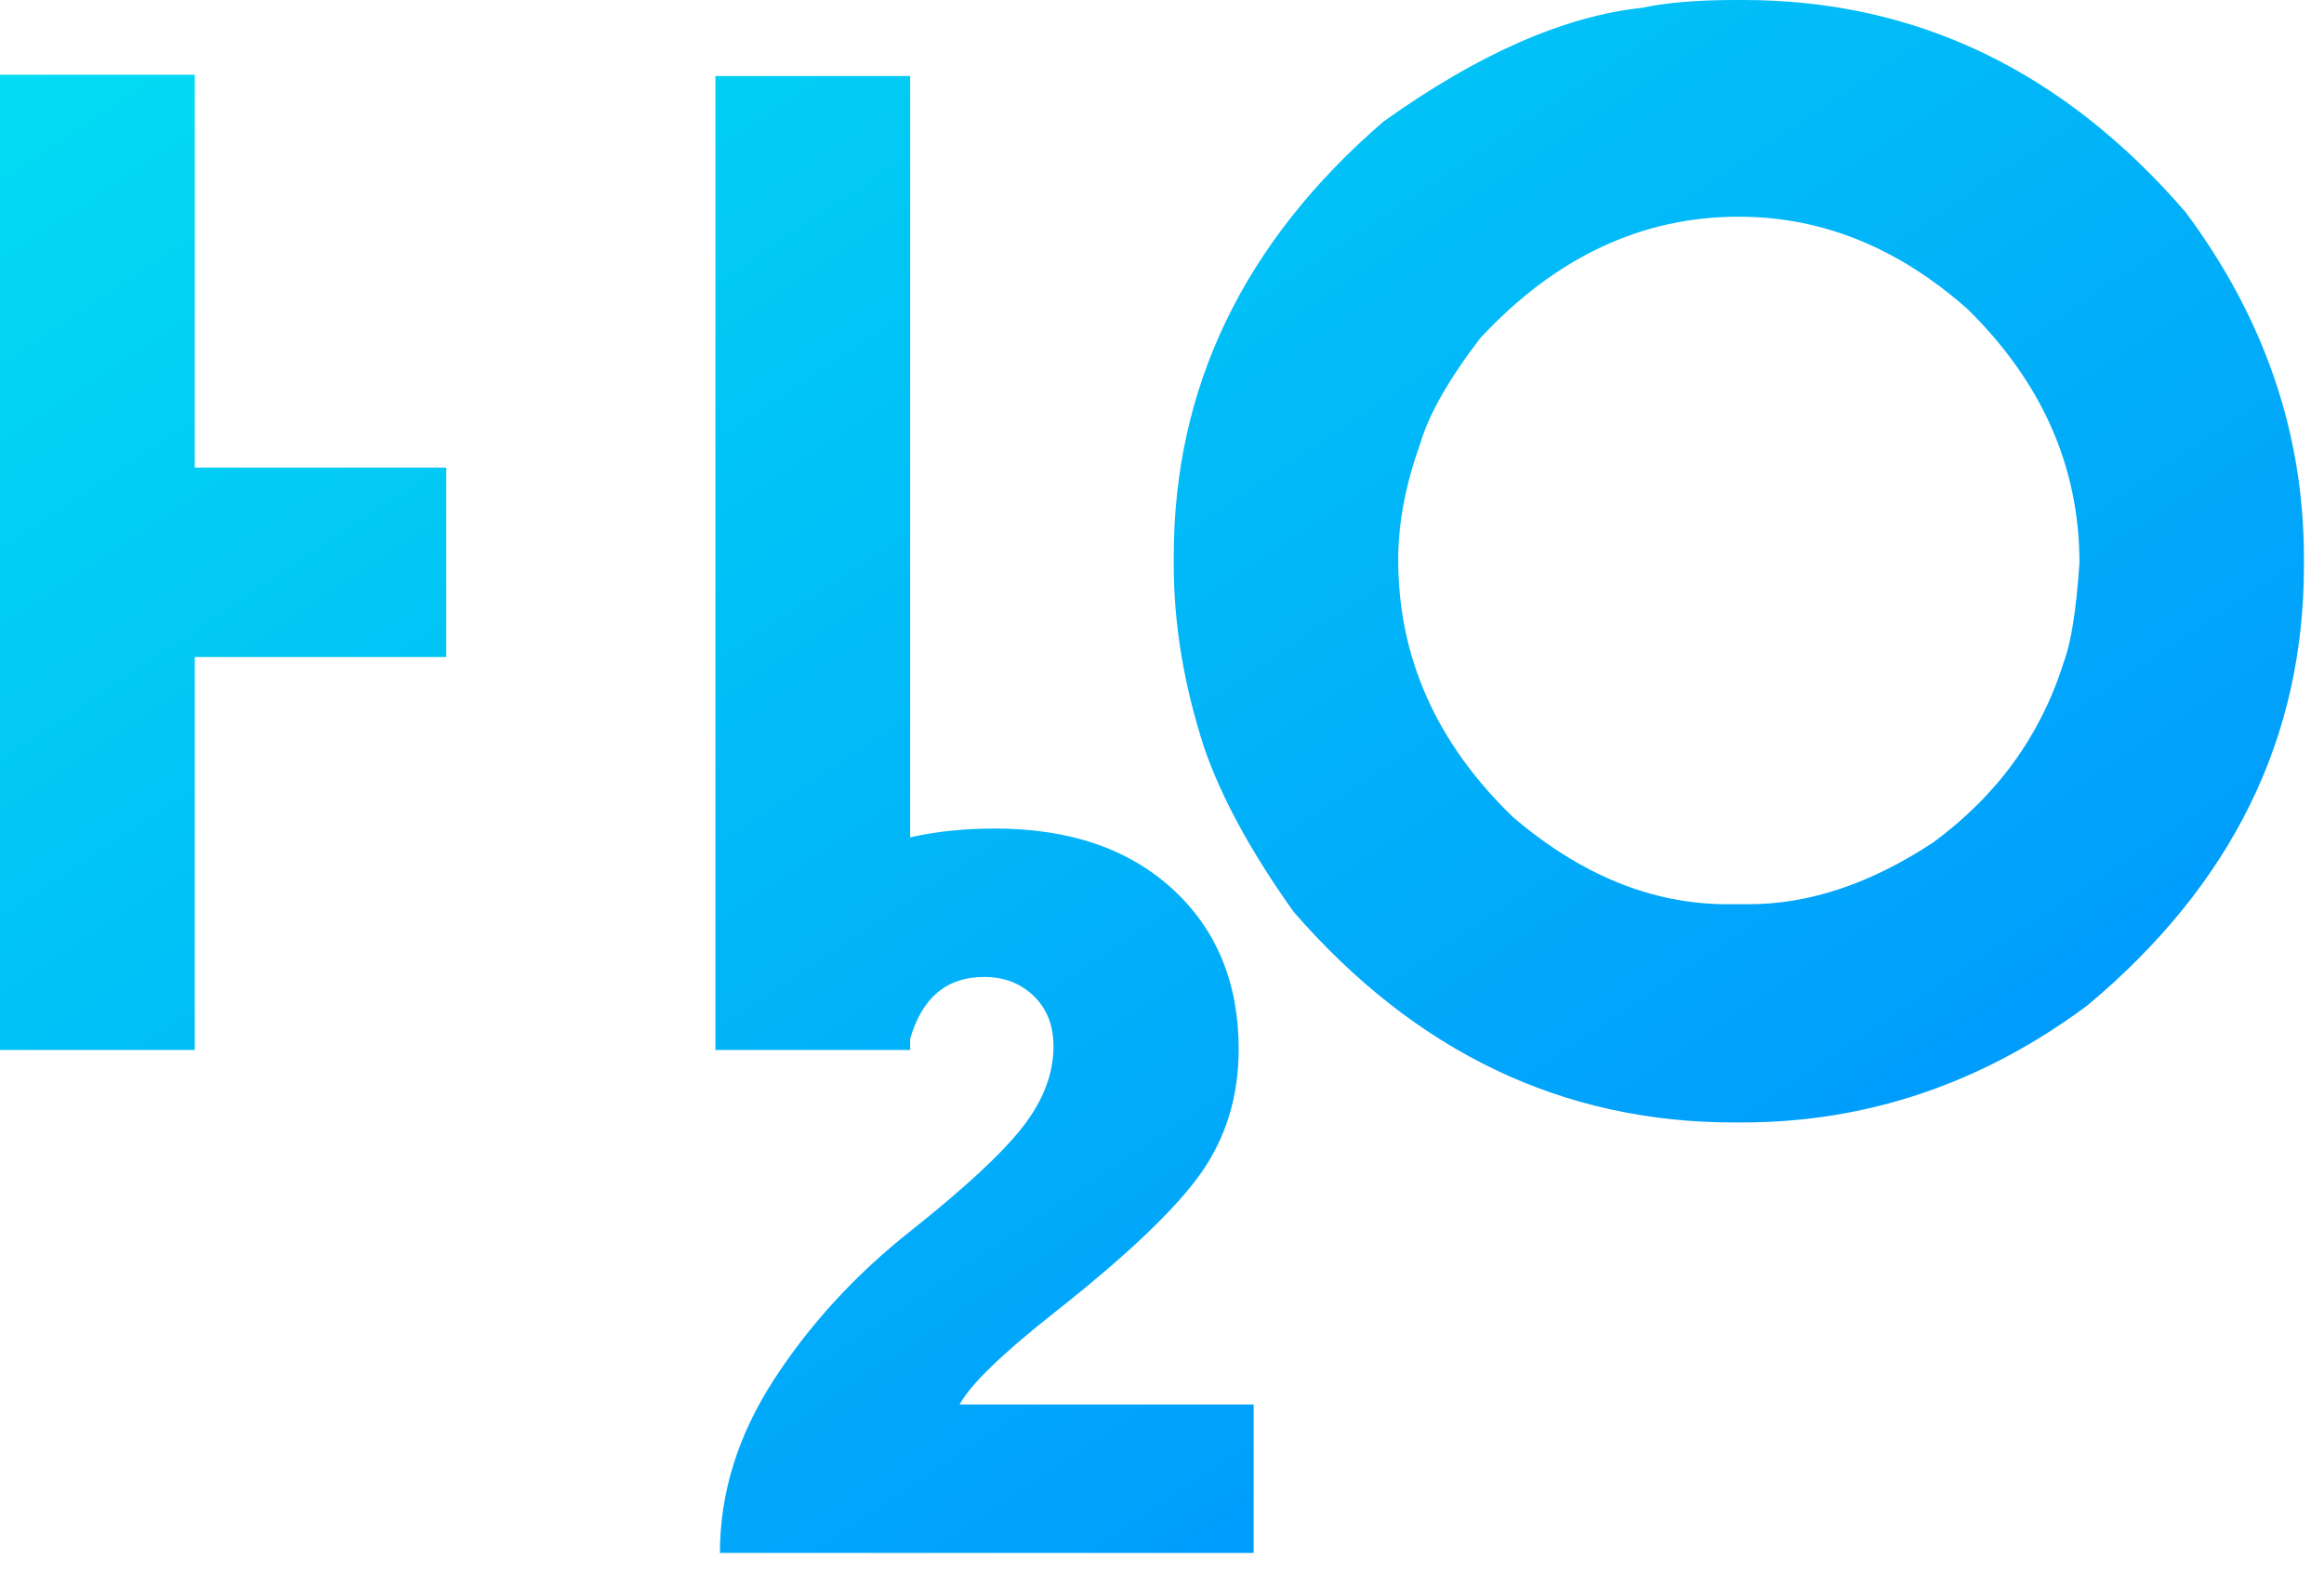
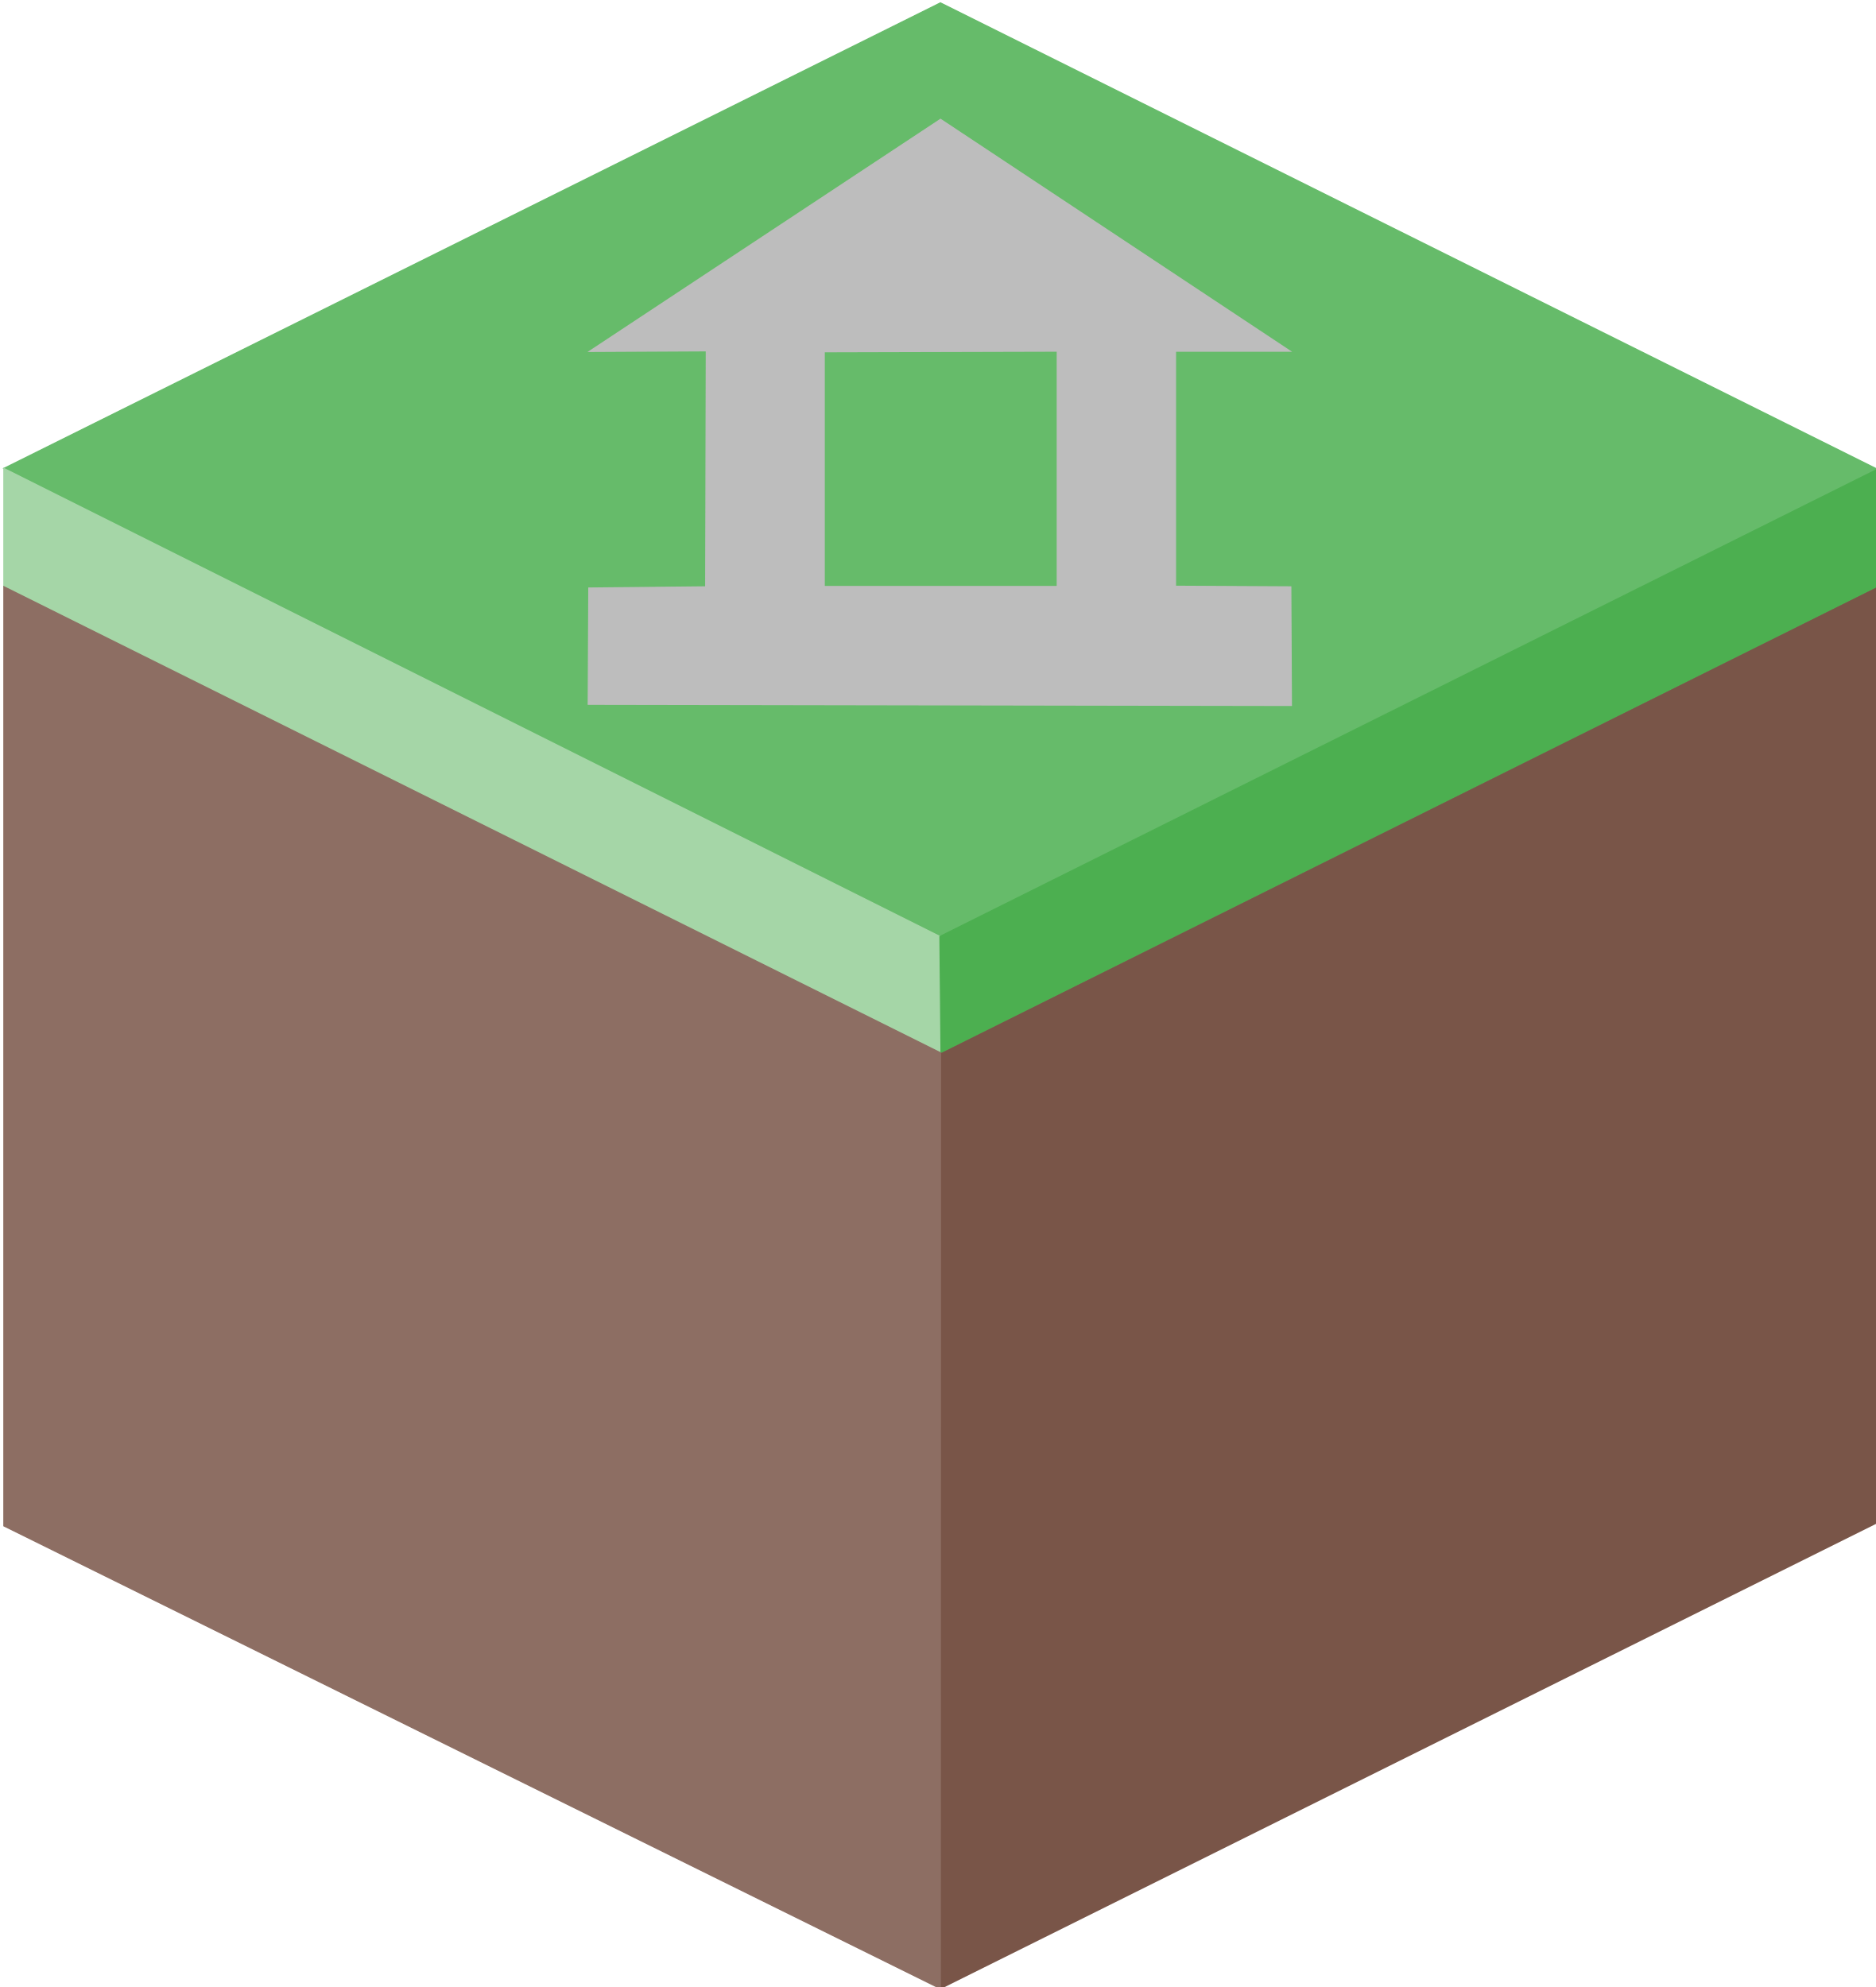
- <svg xmlns="http://www.w3.org/2000/svg" width="99px" height="67px" viewBox="0 0 99 67" version="1.1">
-   <defs>
-     <linearGradient x1="100%" y1="100%" x2="0%" y2="0%" id="linearGradient-1">
-       <stop stop-color="#0089FF" offset="0%" />
-       <stop stop-color="#02DEF2" offset="100%" />
-     </linearGradient>
-   </defs>
-   <g id="logo" stroke="none" stroke-width="1" fill="none" fill-rule="evenodd">
-     <path d="M0,3.183 L8.297,3.183 L8.297,19.92 L19.01,19.92 L19.01,27.987 L8.297,27.987 L8.297,44.725 L0,44.725 L0,3.183 Z M38.772,35.667 L38.772,3.24 L30.476,3.24 L30.476,44.725 L38.772,44.725 L38.772,44.244 C39.282,42.491 40.331,41.614 41.92,41.614 C42.771,41.614 43.476,41.885 44.037,42.426 C44.598,42.968 44.878,43.683 44.878,44.572 C44.878,45.732 44.443,46.873 43.573,47.994 C42.703,49.116 41.098,50.604 38.759,52.46 C36.42,54.316 34.486,56.424 32.959,58.782 C31.432,61.141 30.668,63.596 30.668,66.148 L53.404,66.148 L53.404,59.826 L40.876,59.826 C41.34,58.976 42.674,57.68 44.878,55.94 C47.971,53.504 50.059,51.523 51.142,49.995 C52.225,48.468 52.766,46.699 52.766,44.688 C52.766,41.866 51.828,39.594 49.953,37.873 C48.078,36.153 45.555,35.292 42.384,35.292 C41.071,35.292 39.867,35.417 38.772,35.667 Z M73.939,0 L74.271,0 C81.62,0 87.896,3.01 93.098,9.031 C96.462,13.547 98.145,18.461 98.145,23.773 L98.145,24.105 C98.145,31.454 95.068,37.697 88.914,42.832 C84.443,46.152 79.54,47.812 74.205,47.812 L73.873,47.812 C66.568,47.812 60.315,44.824 55.113,38.848 C53.298,36.302 52.025,33.967 51.295,31.842 C50.432,29.186 50,26.585 50,24.039 L50,23.707 C50,16.491 52.977,10.315 58.932,5.18 C62.96,2.302 66.635,0.686 69.955,0.332 C70.973,0.111 72.301,0 73.939,0 Z M59.562,23.84 C59.562,28.001 61.189,31.654 64.443,34.797 C67.343,37.276 70.387,38.516 73.574,38.516 L74.504,38.516 C77.072,38.516 79.684,37.641 82.34,35.893 C85.085,33.878 86.944,31.311 87.918,28.189 C88.228,27.37 88.449,25.965 88.582,23.973 C88.582,19.9 86.999,16.303 83.834,13.182 C80.868,10.548 77.614,9.23 74.072,9.23 C69.933,9.23 66.258,10.957 63.049,14.41 C61.699,16.181 60.846,17.686 60.492,18.926 C59.872,20.652 59.562,22.29 59.562,23.84 Z" id="Combined-Shape" fill="url(#linearGradient-1)" />
+ <svg xmlns="http://www.w3.org/2000/svg" version="1.1" id="svg815" width="1706.667" height="1808" viewBox="0 0 1706.667 1808">
+   <defs id="defs819" />
+   <g id="g948" transform="translate(2.162679,2.162675)">
+     <path id="path825" d="M 853.414,0.432 1.338,424.033 852.937,849.928 1705.873,424.798 Z" style="fill:#66bb6a;fill-opacity:1;stroke:#66bb6a;stroke-width:1px;stroke-linecap:butt;stroke-linejoin:miter;stroke-opacity:1" />
+     <path style="fill:#bdbdbd;fill-opacity:1;stroke:#bdbdbd;stroke-width:1px;stroke-linecap:butt;stroke-linejoin:miter;stroke-opacity:1" d="m 853.504,106.398 -319.535,211.221 106.43,-0.541 -0.541,214.729 -106.336,1.082 -0.541,105.779 639.766,1.082 -0.541,-107.943 -104.885,-0.541 V 317.434 h 104.438 z M 959.689,317.373 V 531.479 H 747.746 V 317.914 Z" id="path827" />
+     <path id="path831" d="M 1.338,424.033 852.937,849.928 853.95,956.008 1.338,531.654 Z" style="fill:#a5d6a7;fill-opacity:1;stroke:#a5d6a7;stroke-width:1px;stroke-linecap:butt;stroke-linejoin:miter;stroke-opacity:1" />
+     <path id="path833" d="M 853.95,956.008 852.937,849.928 1705.873,424.798 V 531.845 Z" style="fill:#4caf50;fill-opacity:1;stroke:#4caf50;stroke-width:1px;stroke-linecap:butt;stroke-linejoin:miter;stroke-opacity:1" />
+     <path id="path835" d="M 853.95,956.008 1.338,531.654 v 854.624 l 852.515,421.317 z" style="fill:#8d6e63;fill-opacity:1;stroke:#8d6e63;stroke-width:1px;stroke-linecap:butt;stroke-linejoin:miter;stroke-opacity:1" />
+     <path id="path837" d="m 853.95,956.008 -0.097,851.587 852.501,-424.02 -0.481,-851.729 z" style="fill:#795548;fill-opacity:1;stroke:#790000;stroke-width:1px;stroke-linecap:butt;stroke-linejoin:miter;stroke-opacity:0" />
  </g>
+   <g id="layer1" style="display:inline" />
+   <g id="layer2" style="display:inline" />
</svg>
